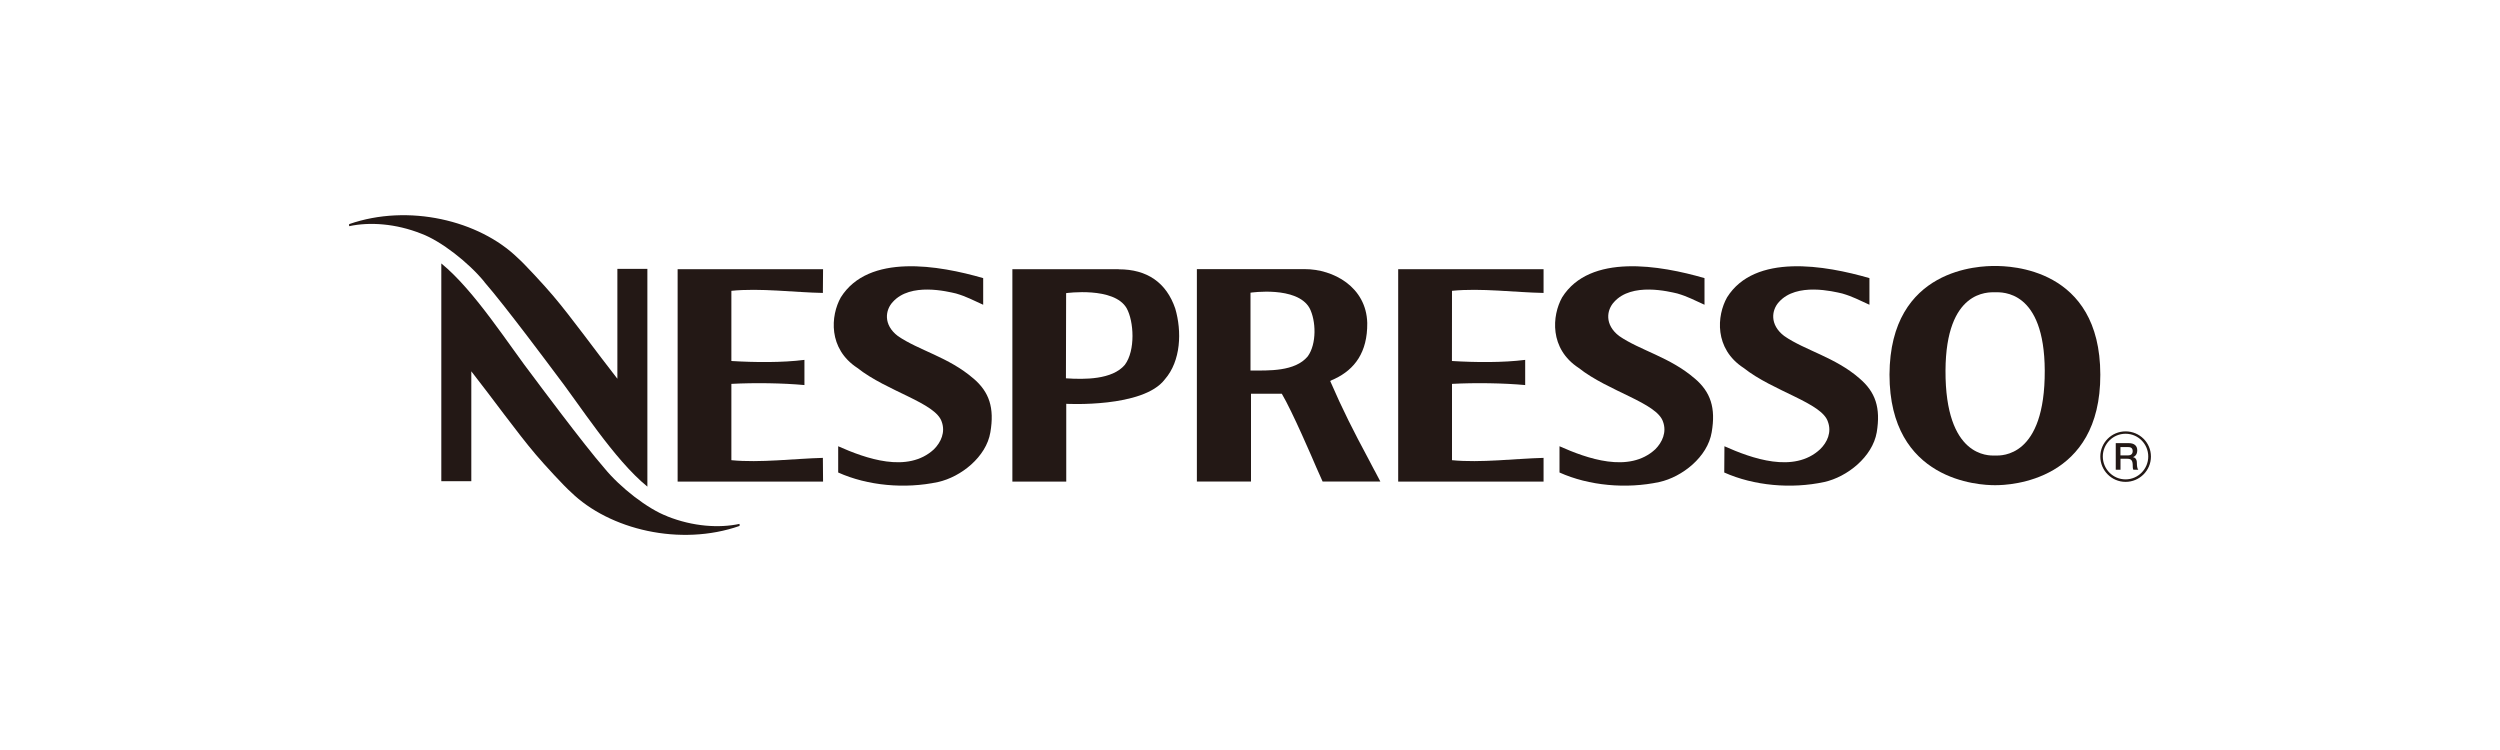
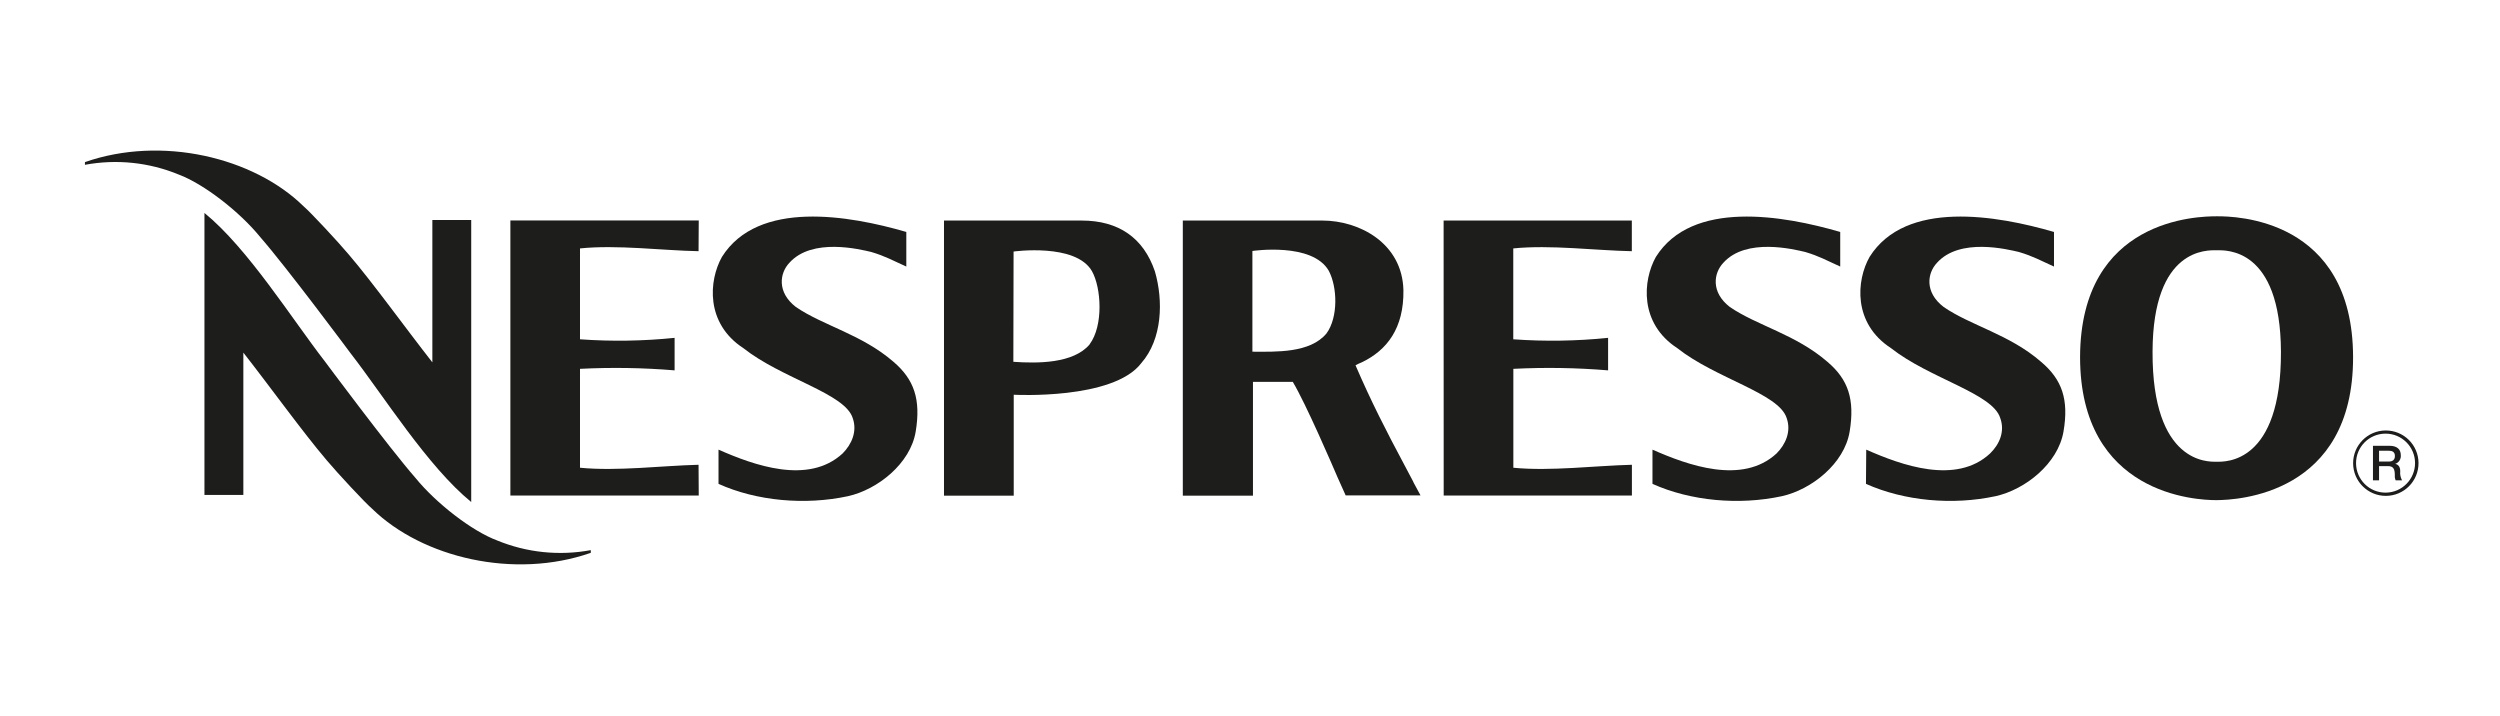
- <svg xmlns="http://www.w3.org/2000/svg" id="b" width="400" height="120" viewBox="0 0 400 120">
-   <path d="M106.76,82.6c-3.09-1.15-7.52-4.58-10.07-7.71-3.3-3.77-11.2-14.4-11.2-14.4-4.06-5.24-9.5-13.95-14.88-18.34v34.84h4.8v-17.58c3.38,4.31,7.34,9.82,10.3,13.3,1.31,1.56,4.68,5.21,5.63,6.02,6.18,6.03,17.52,8.73,26.99,5.42v-.33c-3.25,.7-7.45,.44-11.58-1.21Z" fill="#231815" />
-   <path d="M131.66,46.87l.03-3.8h-23.27v33.99h23.27l-.03-3.8c-4.46,.11-10.06,.82-14.64,.37v-12.21c3.72-.2,8.23-.13,11.69,.19v-4.03c-3.51,.45-7.94,.41-11.69,.18v-11.23c4.59-.47,10.18,.26,14.64,.34Z" fill="#231815" />
-   <path d="M178.99,43.07h-17.01v33.99h8.62s0-10.13,0-10.13v-2.32s12.3,.68,15.77-3.91c2.59-2.96,2.74-7.68,1.67-11.33-1.42-4.16-4.51-6.29-9.04-6.28Zm.98,15.31c-2.02,2.38-6.46,2.35-9.42,2.15l.03-13.63s7.66-1.07,9.68,2.41c1.16,2.08,1.44,6.76-.29,9.07Z" fill="#231815" />
-   <path d="M77.5,45.12c3.3,3.77,11.2,14.4,11.2,14.4,4.06,5.24,9.5,13.95,14.88,18.34V43.02h-4.8v17.58c-3.38-4.31-7.34-9.82-10.3-13.3-1.31-1.56-4.68-5.21-5.63-6.02-6.18-6.03-17.52-8.73-26.99-5.42v.33c3.25-.7,7.45-.44,11.58,1.21,3.09,1.15,7.52,4.58,10.07,7.71Z" fill="#231815" />
-   <path d="M155.72,60.54c-3.93-3.4-8.71-4.47-12.07-6.78-2.37-1.82-2-4.17-.8-5.45,2.83-3.16,8.74-1.67,10.12-1.35,1.74,.51,2.67,1.06,4.34,1.8v-4.26c-7.05-2.05-18.33-4.01-22.78,3.08-1.64,2.92-2.06,8.21,2.65,11.29,4.75,3.77,12.53,5.58,13.5,8.62,.6,1.66-.12,3.26-1.24,4.39-4.21,3.91-10.97,1.46-15.33-.48v4.2c4.71,2.12,10.69,2.66,15.99,1.52,3.64-.81,7.71-4.01,8.36-7.96,.66-3.9-.16-6.44-2.73-8.62Z" fill="#231815" />
-   <path d="M297.52,60.54c-3.92-3.4-8.7-4.47-12.05-6.78-2.37-1.82-2.02-4.17-.83-5.45,2.83-3.16,8.73-1.67,10.12-1.35,1.75,.51,2.69,1.06,4.35,1.8v-4.26c-7.06-2.05-18.34-4.01-22.78,3.08-1.65,2.92-2.08,8.21,2.65,11.29,4.76,3.77,12.54,5.58,13.49,8.62,.61,1.66-.09,3.26-1.25,4.39-4.19,3.91-10.96,1.46-15.31-.48l-.03,4.2c4.74,2.12,10.71,2.66,16.01,1.52,3.65-.81,7.71-4.01,8.39-7.96,.64-3.9-.19-6.44-2.77-8.62Z" fill="#231815" />
-   <path d="M219.92,75.28l-1.05-2c-2.26-4.21-4.06-7.74-6.04-12.32,.21-.14,.16-.08,.75-.36,3.15-1.5,5.23-4.22,5.18-8.92-.15-5.77-5.42-8.63-10.02-8.62h-17.24v33.99h8.66s0-14.05,0-14.05h4.93c1.64,2.74,4.99,10.53,5.51,11.76l1.02,2.29h9.24l-.83-1.58c-.04-.06-.07-.13-.1-.19Zm-10.69-18.25c-2.04,2.44-6.24,2.26-9.15,2.25v-12.45s7.41-1.11,9.44,2.45c1.05,1.99,1.18,5.74-.29,7.75Z" fill="#231815" />
-   <path d="M340.09,69.02c-2.24,0-4.04,1.81-4.04,4.03s1.81,4.05,4.04,4.05,4.06-1.81,4.06-4.05-1.82-4.03-4.06-4.03Zm0,7.68c-2.01,0-3.64-1.64-3.64-3.66s1.63-3.64,3.64-3.64,3.63,1.63,3.63,3.64-1.63,3.66-3.63,3.66Z" fill="#231815" />
-   <path d="M319.21,42.56c-2.25-.02-16.82,.22-16.89,17.38,0,17.03,14.39,17.7,16.88,17.69,2.49,.02,16.89-.66,16.85-17.69-.02-17.15-14.58-17.39-16.84-17.38Zm.06,30.33h-.13c-.95,0-7.91,.3-7.86-13.6,.06-12.89,6.82-12.53,7.94-12.53,1.12,0,7.88-.36,7.94,12.53,.05,13.9-6.92,13.6-7.89,13.6Z" fill="#231815" />
-   <path d="M341.27,73.15h0c.14-.07,.69-.26,.69-1.1,0-.71-.46-1.15-1.38-1.15h-2.06v4.26h.76v-1.76h1.1c.69,0,.86,.36,.86,1.15,0,.2,0,.44,.1,.61h.79c-.17-.17-.23-.61-.23-1.12,0-.66-.38-.87-.64-.9Zm-.78-.29h-1.22v-1.33h1.22c.38,0,.74,.11,.74,.65,0,.43-.25,.68-.74,.68Z" fill="#231815" />
-   <path d="M271.13,60.54c-3.93-3.4-8.71-4.47-12.07-6.78-2.37-1.82-2-4.17-.8-5.45,2.83-3.16,8.74-1.67,10.12-1.35,1.74,.51,2.67,1.06,4.34,1.8v-4.26c-7.05-2.05-18.33-4.01-22.78,3.08-1.63,2.92-2.06,8.21,2.65,11.29,4.75,3.77,12.53,5.58,13.5,8.62,.6,1.66-.12,3.26-1.24,4.39-4.21,3.91-10.97,1.46-15.33-.48v4.2c4.71,2.12,10.69,2.66,15.99,1.52,3.64-.81,7.71-4.01,8.36-7.96,.67-3.9-.16-6.44-2.73-8.62Z" fill="#231815" />
-   <path d="M223.71,77.06h23.26v-3.8c-4.48,.11-10.07,.82-14.65,.37v-12.21c3.71-.2,8.24-.13,11.71,.19v-4.03c-3.55,.45-7.96,.41-11.72,.18,0-.72,.01-11.23,.01-11.23,4.58-.47,10.17,.26,14.65,.34v-3.8h-23.26v33.99Z" fill="#231815" />
+ <svg xmlns="http://www.w3.org/2000/svg" width="231.95mm" height="66.41mm" viewBox="0 0 657.5 188.24">
+   <g>
+     <path d="M130.71,142.12c-6.57-2.45-16-9.75-21.43-16.42-7-8-23.84-30.66-23.84-30.66C76.79,83.89,65.22,65.34,53.77,56v74.17H64V92.73c7.19,9.18,15.61,20.9,21.92,28.31,2.79,3.32,10,11.1,12,12.81,13.16,12.82,37.31,18.58,57.46,11.54v-.71A43.72,43.72,0,0,1,130.71,142.12Z" fill="#1d1d1b" />
+     <path d="M183.72,66.06l.05-8.09H134.23v72.35h49.54l-.05-8.09c-9.5.23-21.41,1.74-31.18.78V97a186.26,186.26,0,0,1,24.88.4V88.85a142.83,142.83,0,0,1-24.88.38V65.33C162.31,64.32,174.22,65.88,183.72,66.06Z" fill="#1d1d1b" />
+     <path d="M284.49,58H248.27v72.35h18.34V103.81s26.18,1.43,33.57-8.34c5.51-6.3,5.82-16.35,3.55-24.13C300.72,62.5,294.13,58,284.49,58Zm2.07,32.59c-4.3,5.06-13.76,5-20.05,4.56l.06-29s16.3-2.28,20.6,5.13C289.65,75.67,290.24,85.64,286.56,90.56Z" fill="#1d1d1b" />
+     <path d="M68.42,62.32c7,8,23.84,30.66,23.84,30.66,8.66,11.16,20.22,29.7,31.67,39.05V57.86H113.71V95.29C106.52,86.11,98.09,74.39,91.78,67c-2.78-3.32-10-11.09-12-12.81C66.63,41.35,42.49,35.59,22.34,42.63v.71A43.69,43.69,0,0,1,47,45.9C53.57,48.35,63,55.65,68.42,62.32Z" fill="#1d1d1b" />
+     <path d="M235,95.16c-8.37-7.25-18.54-9.52-25.7-14.44-5-3.87-4.26-8.88-1.71-11.59,6-6.72,18.61-3.55,21.53-2.87,3.71,1.09,5.7,2.26,9.24,3.84V61c-15-4.37-39-8.54-48.49,6.56-3.48,6.21-4.38,17.48,5.64,24,10.1,8,26.67,11.87,28.74,18.35,1.27,3.54-.26,6.94-2.64,9.34-9,8.32-23.35,3.1-32.64-1l0,9c10,4.52,22.77,5.67,34.06,3.24,7.74-1.73,16.41-8.54,17.8-17S240.42,99.8,235,95.16Z" fill="#1d1d1b" />
+     <path d="M536.81,95.16c-8.34-7.25-18.52-9.52-25.64-14.44-5.05-3.87-4.3-8.88-1.76-11.59,6-6.72,18.59-3.55,21.53-2.87,3.72,1.09,5.73,2.26,9.26,3.84V61c-15-4.37-39-8.54-48.5,6.56-3.51,6.21-4.42,17.48,5.64,24,10.13,8,26.7,11.87,28.71,18.35,1.31,3.54-.19,6.94-2.65,9.34-8.93,8.32-23.33,3.1-32.58-1l-.07,9c10.09,4.52,22.79,5.67,34.09,3.24,7.78-1.73,16.41-8.54,17.86-17S542.3,99.8,536.81,95.16Z" fill="#1d1d1b" />
+     <path d="M371.61,126.54l-2.25-4.25c-4.8-9-8.65-16.48-12.86-26.22a11.23,11.23,0,0,1,1.6-.76c6.7-3.2,11.14-9,11-19C368.8,64,357.58,58,347.78,58h-36.7v72.35h18.45V100.42H340c3.5,5.84,10.62,22.42,11.73,25l2.18,4.87H373.6L371.82,127ZM348.86,87.7c-4.33,5.2-13.28,4.81-19.48,4.79V66s15.76-2.36,20.09,5.22C351.72,75.44,352,83.41,348.86,87.7Z" fill="#1d1d1b" />
+     <path d="M627.43,113.21a8.6,8.6,0,1,0,8.64,8.57A8.59,8.59,0,0,0,627.43,113.21Zm0,16.35a7.76,7.76,0,1,1,7.73-7.78A7.78,7.78,0,0,1,627.43,129.56Z" fill="#1d1d1b" />
+     <path d="M583,56.88c-4.79,0-35.81.47-35.94,37,0,36.25,30.62,37.69,35.94,37.65s35.95-1.4,35.86-37.65C618.78,57.35,587.79,56.84,583,56.88Zm.12,64.55h-.27c-2,0-16.84.63-16.73-28.95C566.21,65,580.61,65.81,583,65.81s16.77-.77,16.89,26.67C600,122.06,585.15,121.43,583.09,121.43Z" fill="#1d1d1b" />
+     <path d="M629.93,122v0a2.19,2.19,0,0,0,1.48-2.31c0-1.51-1-2.45-2.94-2.45h-4.38v9.08h1.6v-3.74H628c1.48,0,1.84.75,1.84,2.44a2.56,2.56,0,0,0,.22,1.3h1.68a4,4,0,0,1-.48-2.38C631.28,122.52,630.48,122.07,629.93,122Zm-1.65-.63h-2.59v-2.83h2.59c.8,0,1.58.25,1.58,1.38C629.86,120.86,629.32,121.38,628.28,121.38Z" fill="#1d1d1b" />
+     <path d="M480.62,95.16c-8.36-7.25-18.53-9.52-25.69-14.44-5-3.87-4.26-8.88-1.71-11.59,6-6.72,18.61-3.55,21.53-2.87,3.71,1.09,5.7,2.26,9.23,3.84V61c-15-4.37-39-8.54-48.48,6.56-3.48,6.21-4.39,17.48,5.63,24,10.11,8,26.68,11.87,28.75,18.35,1.27,3.54-.26,6.94-2.64,9.34-9,8.32-23.35,3.1-32.64-1l0,9c10.05,4.52,22.77,5.67,34.05,3.24,7.75-1.73,16.42-8.54,17.81-17S486.09,99.8,480.62,95.16Z" fill="#1d1d1b" />
+     <path d="M379.69,130.32h49.5v-8.09c-9.53.23-21.44,1.74-31.18.78V97a187,187,0,0,1,24.92.4V88.85a143.61,143.61,0,0,1-24.94.38c0-1.54,0-23.9,0-23.9,9.74-1,21.65.55,31.18.73V58h-49.5Z" fill="#1d1d1b" />
+   </g>
+   <rect x="-50.26" y="-14.39" width="758.01" height="217.02" fill="none" />
</svg>
